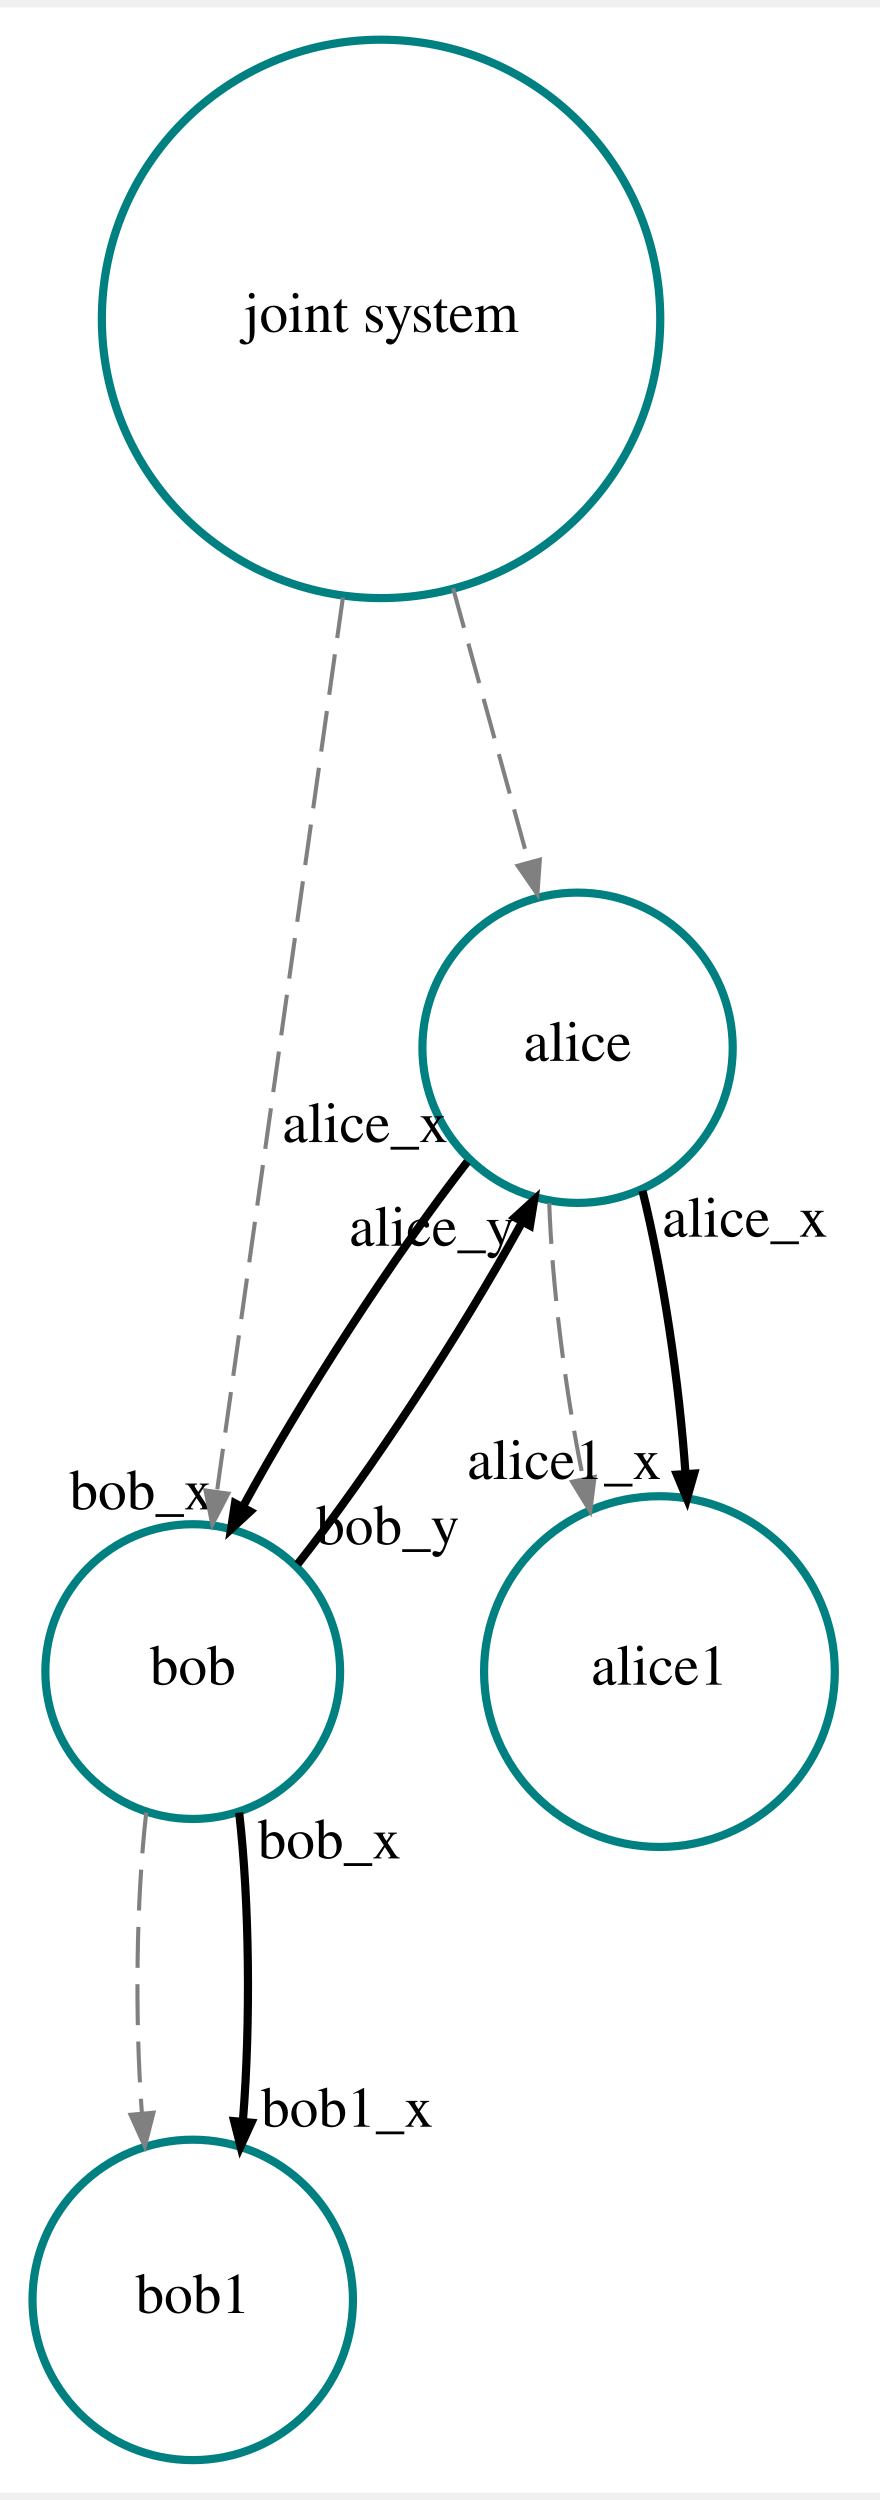
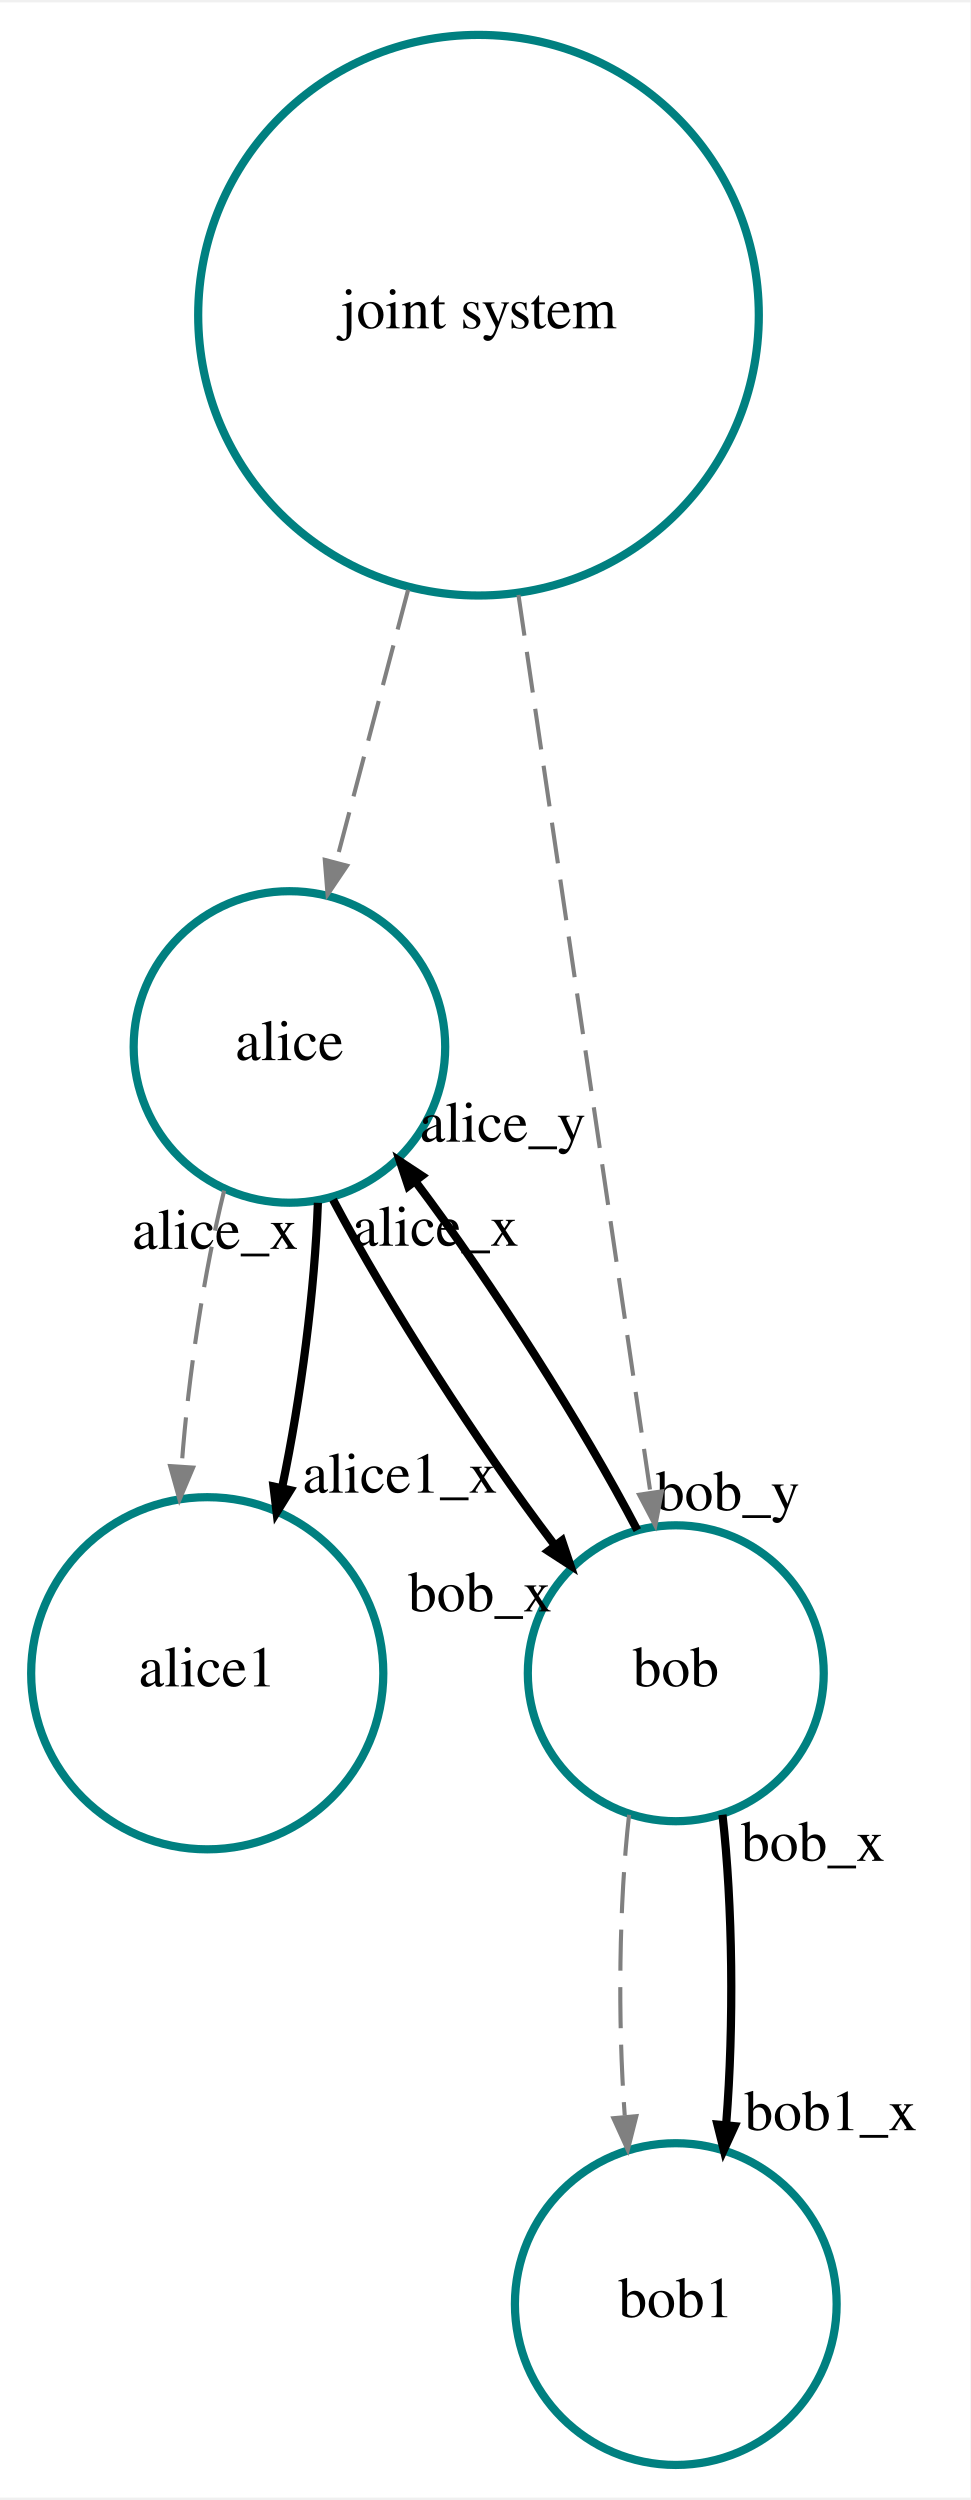
- <svg xmlns="http://www.w3.org/2000/svg" width="107pt" height="304pt" viewBox="0.00 0.00 107.47 303.54">
+ <svg xmlns="http://www.w3.org/2000/svg" width="118pt" height="304pt" viewBox="0.00 0.00 118.05 303.54">
  <g id="graph0" class="graph" transform="scale(1 1) rotate(0) translate(4 299.54)">
-     <polygon fill="white" stroke="transparent" points="-4,4 -4,-299.54 103.47,-299.54 103.47,4 -4,4" />
+     <polygon fill="white" stroke="transparent" points="-4,4 -4,-299.54 114.05,-299.54 114.05,4 -4,4" />
    <g id="node1" class="node">
-       <ellipse fill="none" stroke="Teal" cx="76.54" cy="-96.28" rx="21.42" ry="21.42" />
-       <text text-anchor="middle" x="76.54" y="-94.68" font-family="Times,serif" font-size="7.00">alice1</text>
+       <ellipse fill="none" stroke="Teal" cx="31.21" cy="-172.47" rx="18.95" ry="18.95" />
+       <text text-anchor="middle" x="31.21" y="-170.87" font-family="Times,serif" font-size="7.00">alice</text>
+     </g>
+     <g id="node3" class="node">
+       <ellipse fill="none" stroke="Teal" cx="21.21" cy="-96.28" rx="21.42" ry="21.42" />
+       <text text-anchor="middle" x="21.21" y="-94.68" font-family="Times,serif" font-size="7.00">alice1</text>
+     </g>
+     <g id="edge3" class="edge">
+       <path fill="none" stroke="grey" stroke-width="0.5" stroke-dasharray="5,2" d="M23.27,-155C20.85,-145.21 18.93,-132.59 18.11,-121.66" />
+       <polygon fill="grey" stroke="grey" stroke-width="0.5" points="19.49,-121.3 17.84,-117.4 16.7,-121.48 19.49,-121.3" />
+     </g>
+     <g id="edge5" class="edge">
+       <path fill="none" stroke="black" d="M34.67,-153.51C34.31,-143.08 32.63,-129.88 30.32,-118.89" />
+       <polygon fill="black" stroke="black" points="31.32,-118.55 29.65,-115.85 29.27,-119 31.32,-118.55" />
+       <text text-anchor="middle" x="44.65" y="-118.25" font-family="Times,serif" font-size="7.00">alice1_x</text>
+       <text text-anchor="middle" x="22.17" y="-147.91" font-family="Times,serif" font-size="7.00">alice_x</text>
+     </g>
+     <g id="node4" class="node">
+       <ellipse fill="none" stroke="Teal" cx="78.21" cy="-96.28" rx="18" ry="18" />
+       <text text-anchor="middle" x="78.21" y="-94.68" font-family="Times,serif" font-size="7.00">bob</text>
+     </g>
+     <g id="edge6" class="edge">
+       <path fill="none" stroke="black" d="M36.51,-153.89C43.27,-141.14 54.18,-124.09 63.34,-112.05" />
+       <polygon fill="black" stroke="black" points="64.37,-112.42 65.38,-109.41 62.71,-111.14 64.37,-112.42" />
+       <text text-anchor="middle" x="54.38" y="-103.81" font-family="Times,serif" font-size="7.00">bob_x</text>
+       <text text-anchor="middle" x="49.01" y="-148.29" font-family="Times,serif" font-size="7.00">alice_x</text>
    </g>
    <g id="node2" class="node">
-       <ellipse fill="none" stroke="Teal" cx="19.54" cy="-96.28" rx="18" ry="18" />
-       <text text-anchor="middle" x="19.54" y="-94.68" font-family="Times,serif" font-size="7.00">bob</text>
+       <ellipse fill="none" stroke="Teal" cx="78.21" cy="-19.54" rx="19.57" ry="19.57" />
+       <text text-anchor="middle" x="78.21" y="-17.94" font-family="Times,serif" font-size="7.00">bob1</text>
    </g>
-     <g id="node3" class="node">
-       <ellipse fill="none" stroke="Teal" cx="19.54" cy="-19.54" rx="19.57" ry="19.57" />
-       <text text-anchor="middle" x="19.54" y="-17.94" font-family="Times,serif" font-size="7.00">bob1</text>
+     <g id="edge7" class="edge">
+       <path fill="none" stroke="black" d="M73.53,-113.69C66.93,-126.35 55.86,-143.75 46.51,-156.14" />
+       <polygon fill="black" stroke="black" points="45.66,-155.53 44.66,-158.55 47.32,-156.8 45.66,-155.53" />
+       <text text-anchor="middle" x="57.16" y="-160.95" font-family="Times,serif" font-size="7.00">alice_y</text>
+       <text text-anchor="middle" x="84.53" y="-116.09" font-family="Times,serif" font-size="7.00">bob_y</text>
    </g>
-     <g id="edge3" class="edge">
-       <path fill="none" stroke="grey" stroke-width="0.5" stroke-dasharray="5,2" d="M13.86,-79.06C12.64,-68.36 12.46,-54.19 13.32,-42.48" />
-       <polygon fill="grey" stroke="grey" stroke-width="0.5" points="14.74,-42.4 13.69,-38.29 11.95,-42.15 14.74,-42.4" />
+     <g id="edge2" class="edge">
+       <path fill="none" stroke="grey" stroke-width="0.5" stroke-dasharray="5,2" d="M72.53,-79.06C71.31,-68.36 71.13,-54.19 72,-42.48" />
+       <polygon fill="grey" stroke="grey" stroke-width="0.5" points="73.41,-42.4 72.37,-38.29 70.62,-42.15 73.41,-42.4" />
    </g>
-     <g id="edge5" class="edge">
-       <path fill="none" stroke="black" d="M25.21,-79.06C26.47,-68.07 26.62,-53.45 25.68,-41.56" />
-       <polygon fill="black" stroke="black" points="26.7,-41.18 25.38,-38.29 24.6,-41.37 26.7,-41.18" />
-       <text text-anchor="middle" x="38.38" y="-40.69" font-family="Times,serif" font-size="7.00">bob1_x</text>
-       <text text-anchor="middle" x="36.21" y="-73.46" font-family="Times,serif" font-size="7.00">bob_x</text>
+     <g id="edge8" class="edge">
+       <path fill="none" stroke="black" d="M83.89,-79.06C85.14,-68.07 85.3,-53.45 84.35,-41.56" />
+       <polygon fill="black" stroke="black" points="85.37,-41.18 84.05,-38.29 83.28,-41.37 85.37,-41.18" />
+       <text text-anchor="middle" x="97.05" y="-40.69" font-family="Times,serif" font-size="7.00">bob1_x</text>
+       <text text-anchor="middle" x="94.89" y="-73.46" font-family="Times,serif" font-size="7.00">bob_x</text>
    </g>
-     <g id="node4" class="node">
-       <ellipse fill="none" stroke="Teal" cx="66.54" cy="-172.47" rx="18.95" ry="18.95" />
-       <text text-anchor="middle" x="66.54" y="-170.87" font-family="Times,serif" font-size="7.00">alice</text>
-     </g>
-     <g id="edge6" class="edge">
-       <path fill="none" stroke="black" d="M32.36,-109.41C41.22,-120.64 52.28,-137.58 59.63,-150.92" />
-       <polygon fill="black" stroke="black" points="58.89,-151.75 61.24,-153.89 60.73,-150.75 58.89,-151.75" />
-       <text text-anchor="middle" x="48.74" y="-148.29" font-family="Times,serif" font-size="7.00">alice_y</text>
-       <text text-anchor="middle" x="43.36" y="-111.81" font-family="Times,serif" font-size="7.00">bob_y</text>
+     <g id="node5" class="node">
+       <ellipse fill="none" stroke="Teal" cx="54.21" cy="-261.49" rx="34.1" ry="34.1" />
+       <text text-anchor="middle" x="54.21" y="-259.89" font-family="Times,serif" font-size="7.00">joint system</text>
    </g>
    <g id="edge1" class="edge">
-       <path fill="none" stroke="grey" stroke-width="0.5" stroke-dasharray="5,2" d="M63.08,-153.51C63.43,-143.44 65,-130.78 67.19,-120.02" />
-       <polygon fill="grey" stroke="grey" stroke-width="0.5" points="68.62,-120.05 68.09,-115.85 65.88,-119.46 68.62,-120.05" />
-     </g>
-     <g id="edge7" class="edge">
-       <path fill="none" stroke="black" d="M74.47,-155C76.98,-144.86 78.95,-131.69 79.72,-120.5" />
-       <polygon fill="black" stroke="black" points="80.77,-120.46 79.9,-117.4 78.68,-120.33 80.77,-120.46" />
-       <text text-anchor="middle" x="64.9" y="-119.8" font-family="Times,serif" font-size="7.00">alice1_x</text>
-       <text text-anchor="middle" x="86.97" y="-149.4" font-family="Times,serif" font-size="7.00">alice_x</text>
-     </g>
-     <g id="edge8" class="edge">
-       <path fill="none" stroke="black" d="M53.08,-158.55C44.06,-146.97 32.95,-129.82 25.77,-116.61" />
-       <polygon fill="black" stroke="black" points="26.55,-115.84 24.22,-113.69 24.7,-116.83 26.55,-115.84" />
-       <text text-anchor="middle" x="13.22" y="-116.09" font-family="Times,serif" font-size="7.00">bob_x</text>
-       <text text-anchor="middle" x="40.58" y="-160.95" font-family="Times,serif" font-size="7.00">alice_x</text>
-     </g>
-     <g id="node5" class="node">
-       <ellipse fill="none" stroke="Teal" cx="42.54" cy="-261.49" rx="34.1" ry="34.1" />
-       <text text-anchor="middle" x="42.54" y="-259.89" font-family="Times,serif" font-size="7.00">joint system</text>
-     </g>
-     <g id="edge2" class="edge">
-       <path fill="none" stroke="grey" stroke-width="0.5" stroke-dasharray="5,2" d="M37.88,-227.46C33.3,-194.93 26.43,-146.19 22.53,-118.5" />
-       <polygon fill="grey" stroke="grey" stroke-width="0.5" points="23.87,-118.01 21.93,-114.25 21.1,-118.4 23.87,-118.01" />
+       <path fill="none" stroke="grey" stroke-width="0.5" stroke-dasharray="5,2" d="M45.65,-228.09C42.74,-217.09 39.57,-205.09 36.94,-195.14" />
+       <polygon fill="grey" stroke="grey" stroke-width="0.5" points="38.22,-194.52 35.85,-191.01 35.51,-195.23 38.22,-194.52" />
    </g>
    <g id="edge4" class="edge">
-       <path fill="none" stroke="grey" stroke-width="0.5" stroke-dasharray="5,2" d="M51.34,-228.58C54.41,-217.45 57.78,-205.22 60.57,-195.12" />
-       <polygon fill="grey" stroke="grey" stroke-width="0.5" points="61.93,-195.44 61.64,-191.21 59.23,-194.7 61.93,-195.44" />
+       <path fill="none" stroke="grey" stroke-width="0.5" stroke-dasharray="5,2" d="M59.07,-227.46C63.85,-194.93 71.02,-146.19 75.09,-118.5" />
+       <polygon fill="grey" stroke="grey" stroke-width="0.5" points="76.52,-118.41 75.72,-114.25 73.75,-118 76.52,-118.41" />
    </g>
  </g>
</svg>
